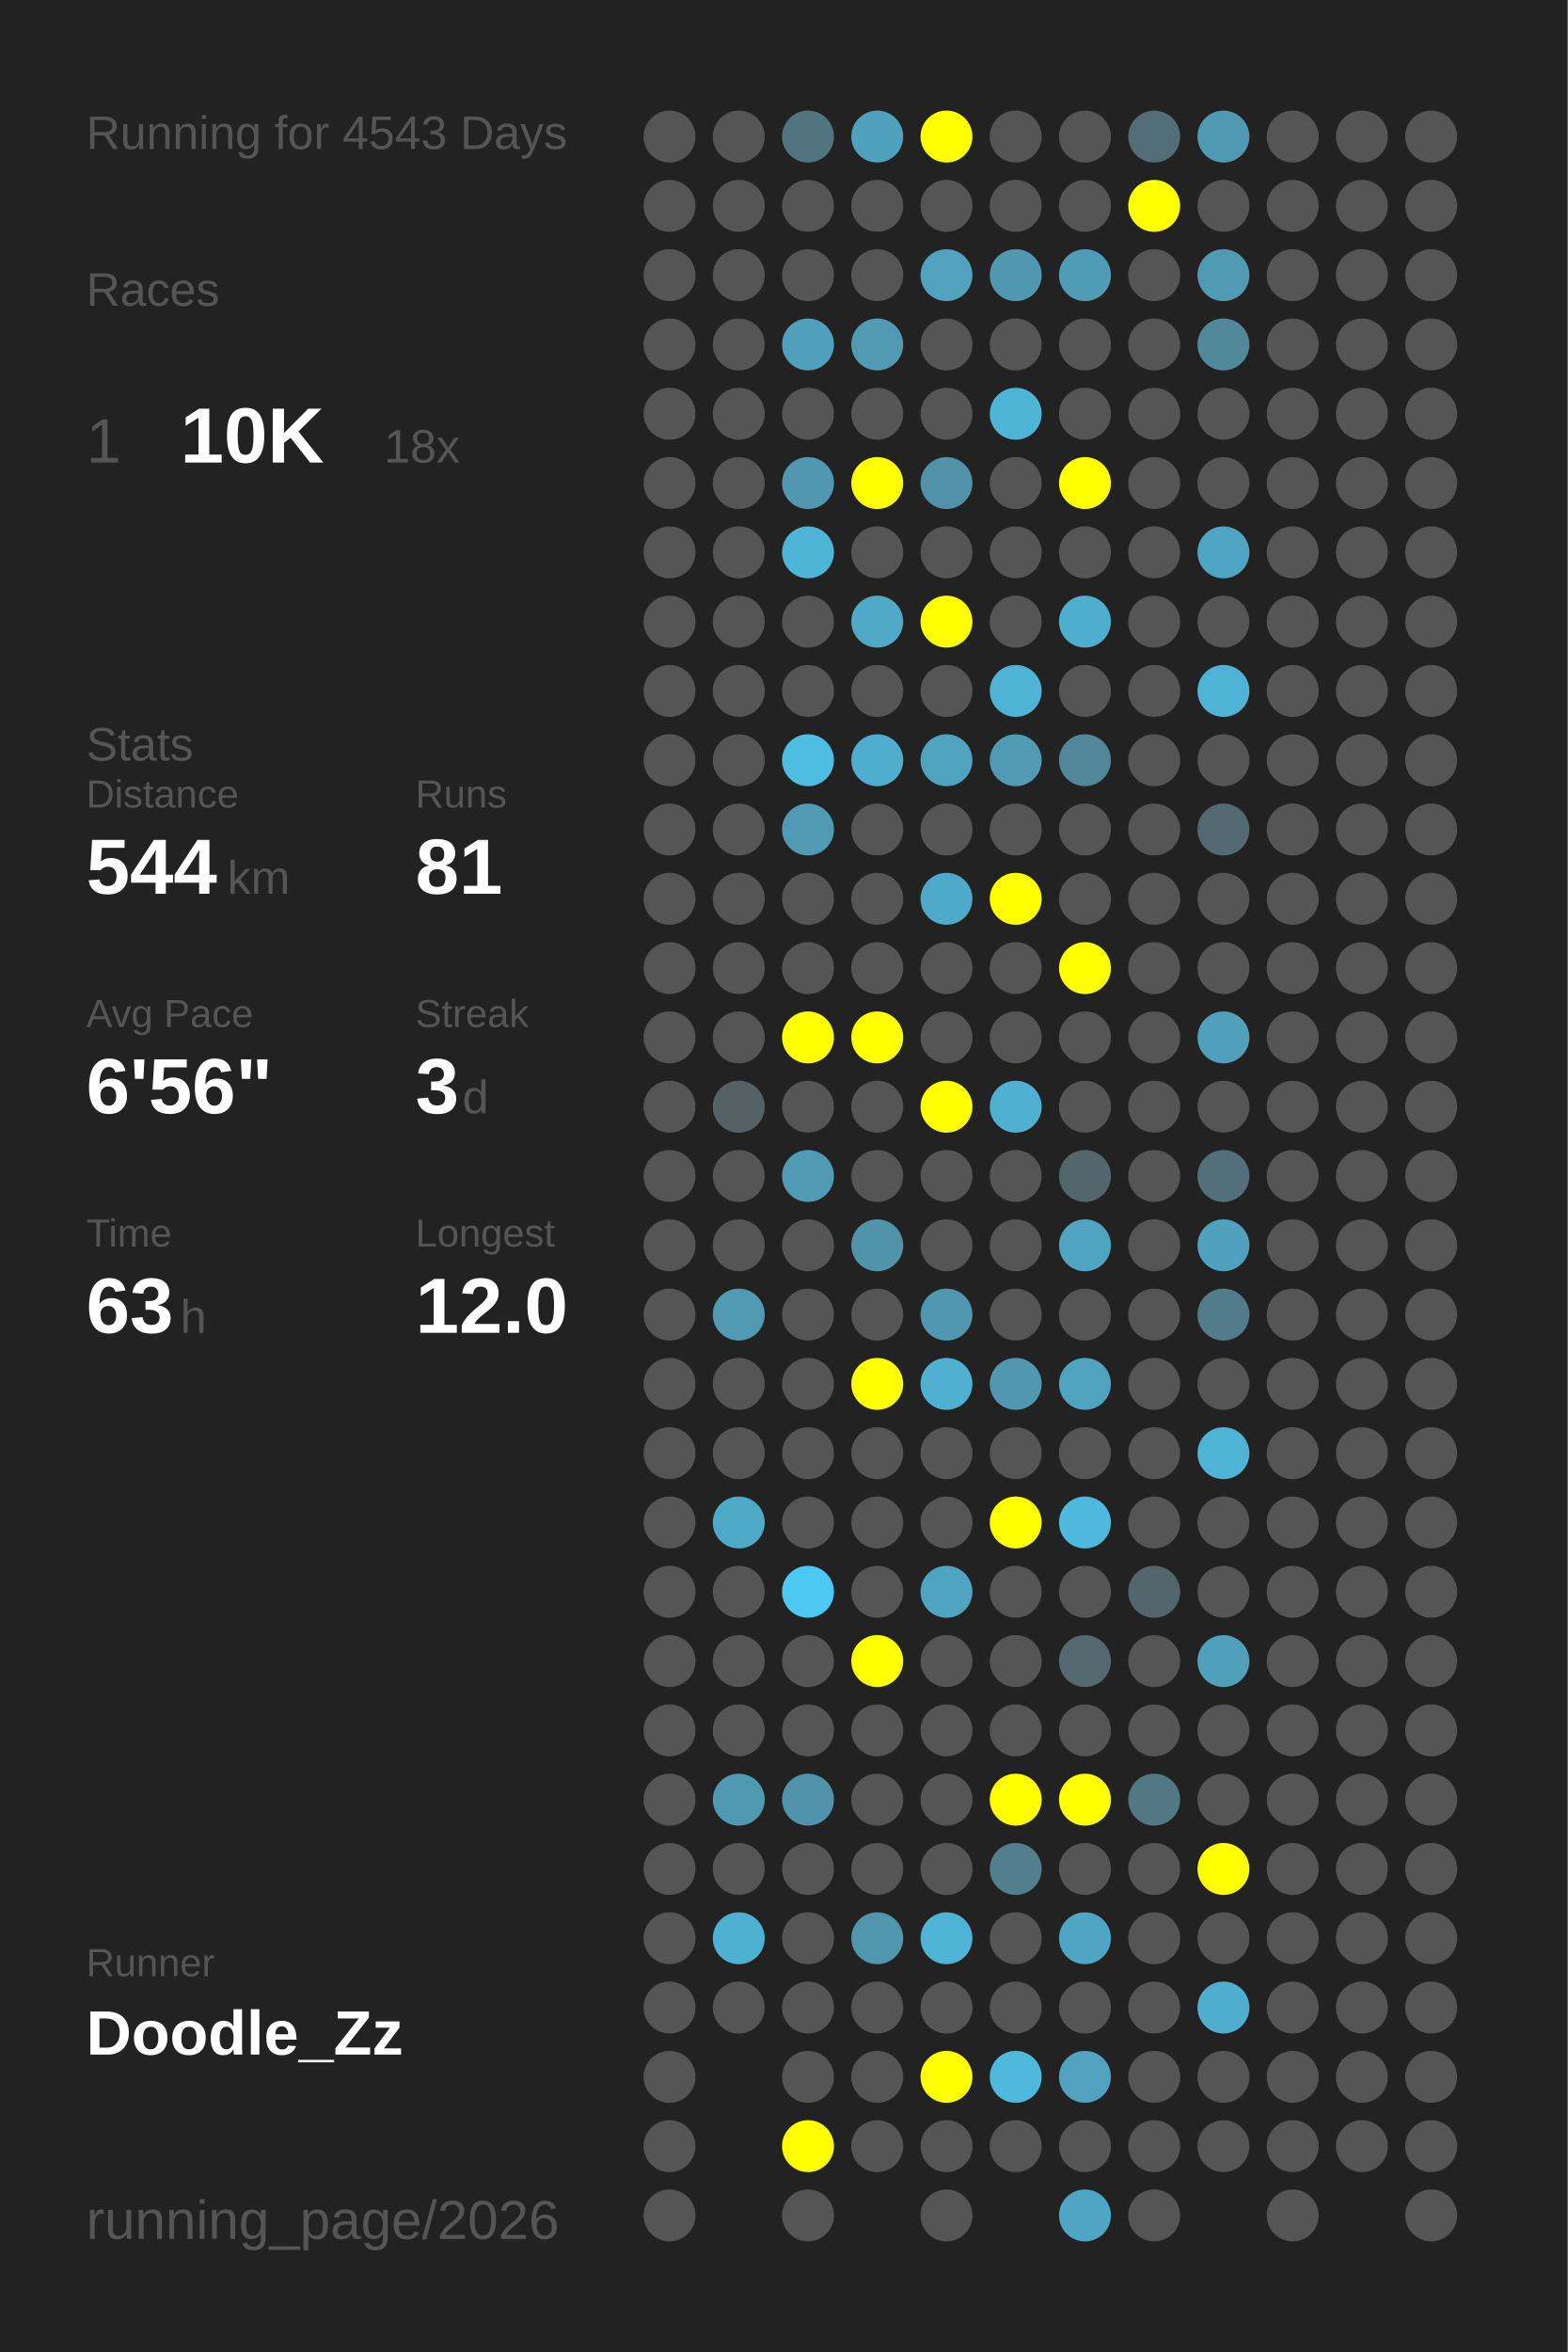
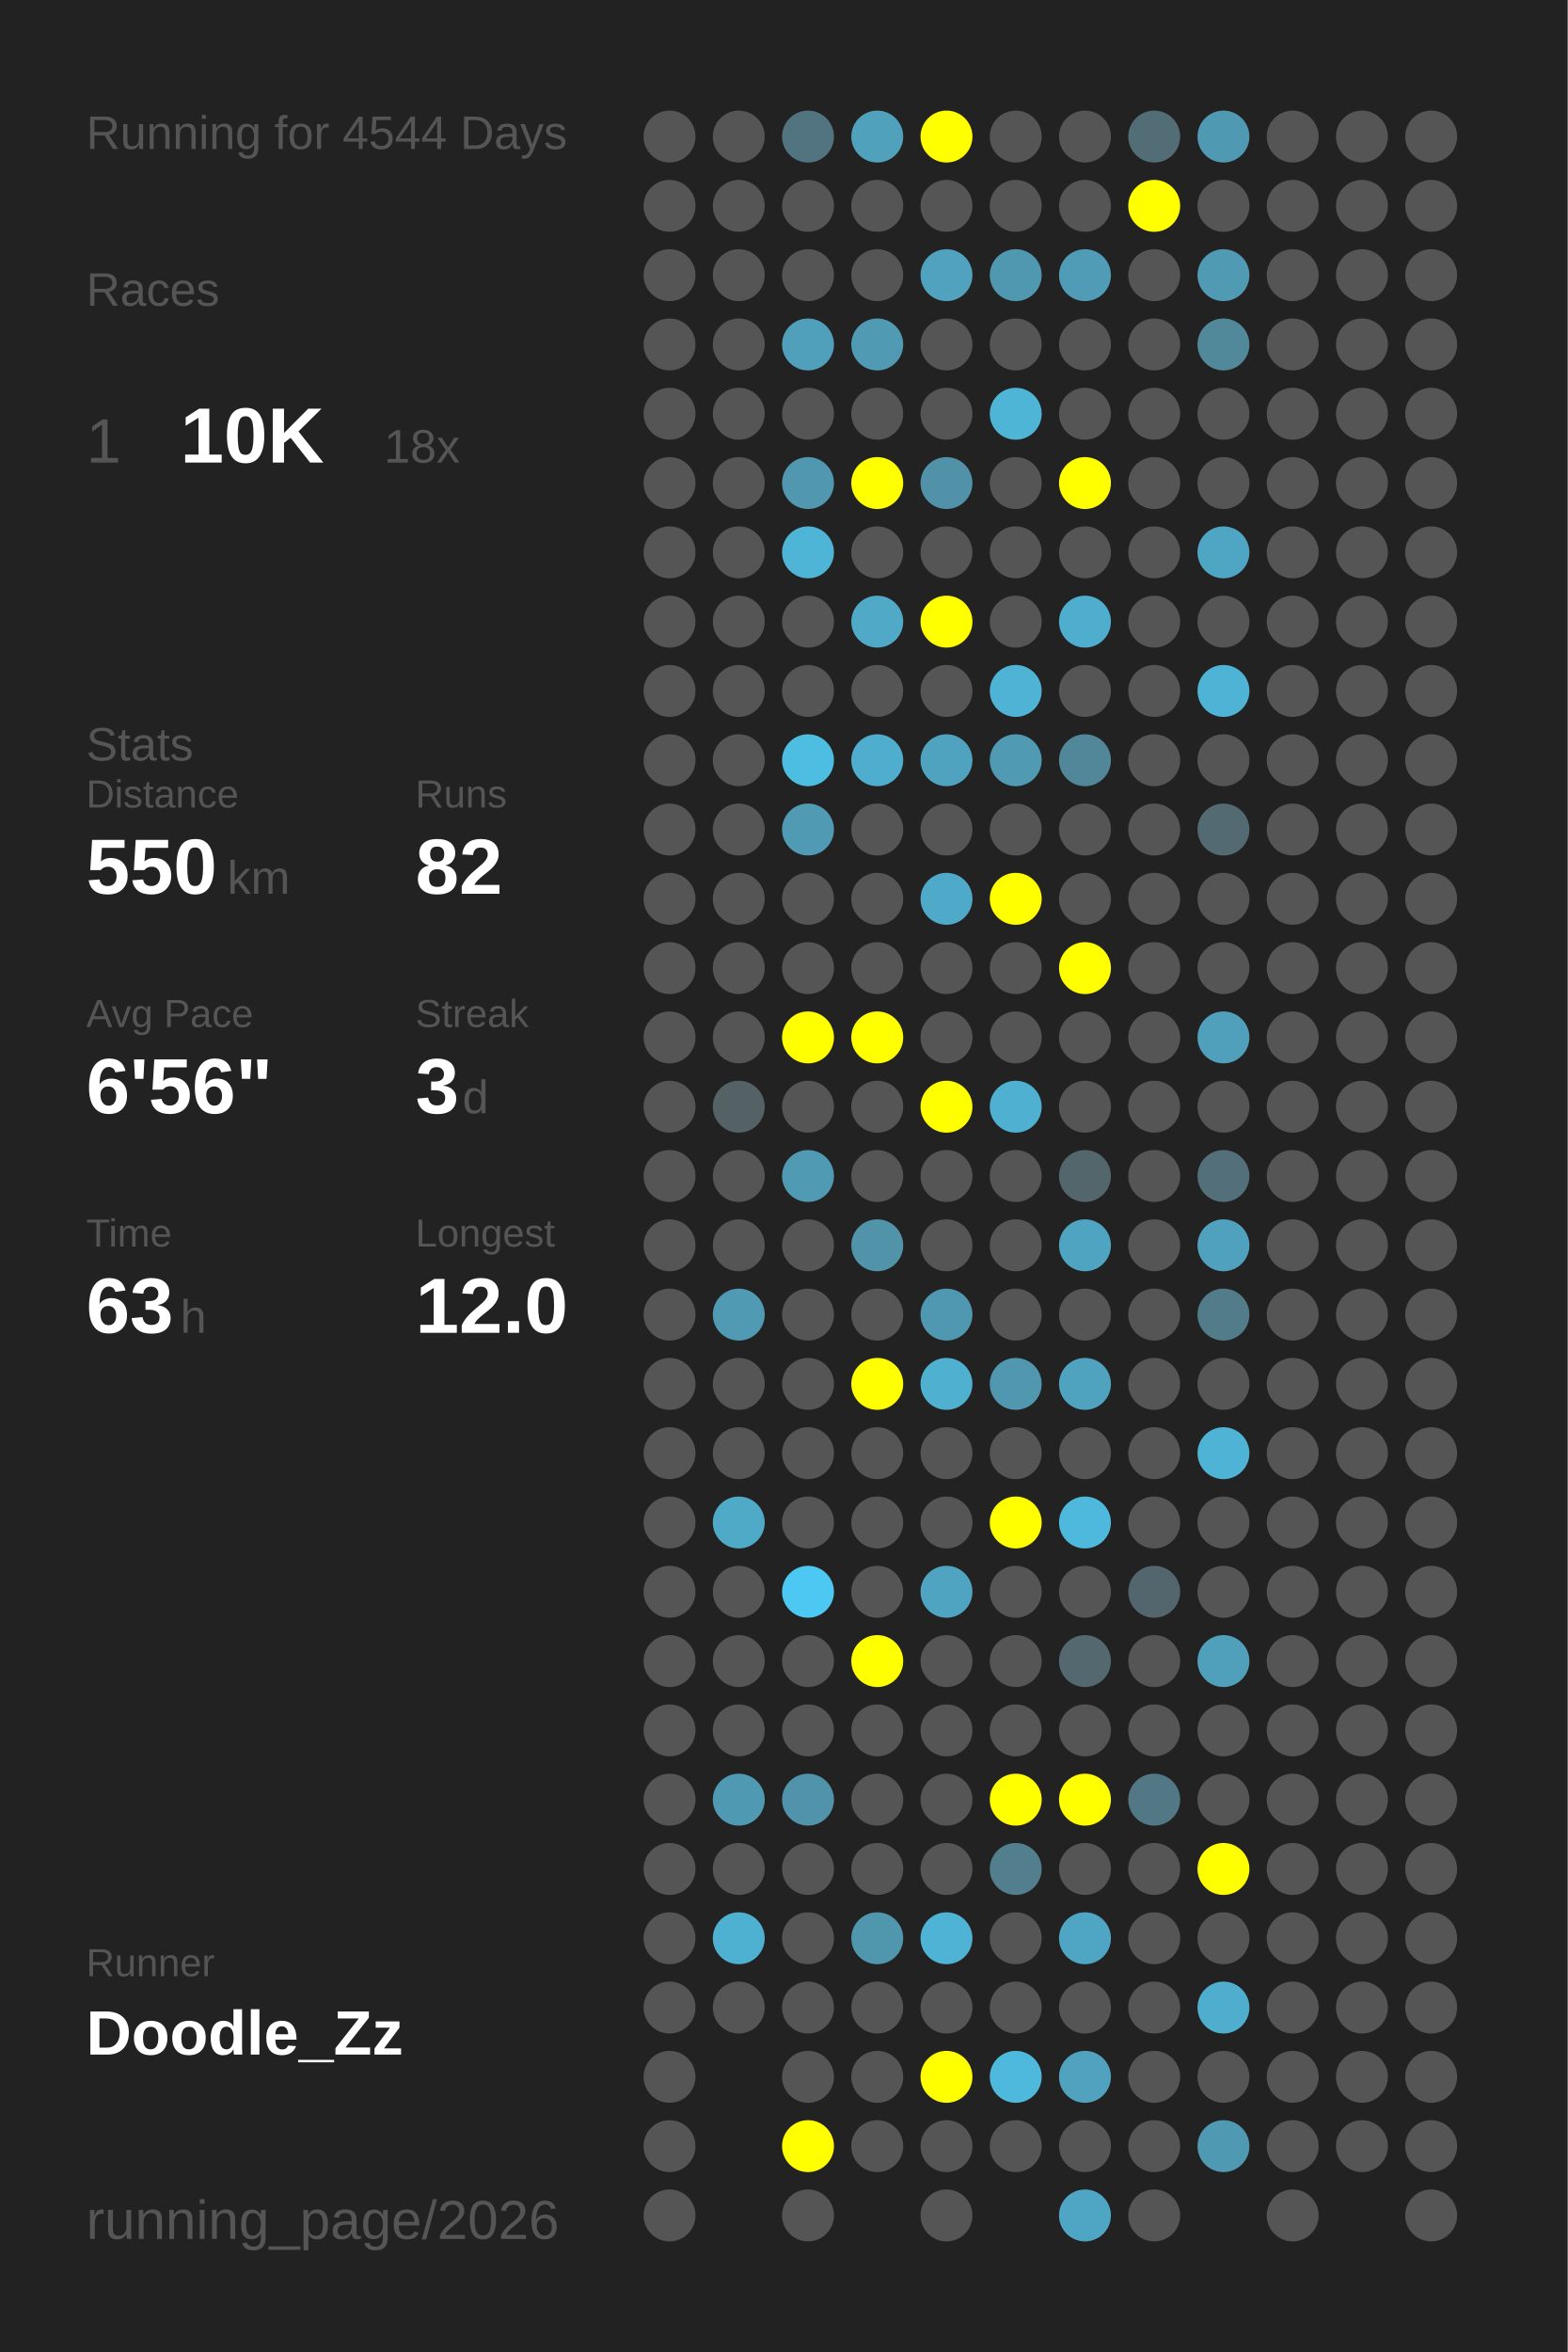
<svg xmlns="http://www.w3.org/2000/svg" baseProfile="full" height="300mm" version="1.1" viewBox="0,0,200,300" width="200mm">
  <defs />
  <rect fill="#222222" height="300" width="200" x="0" y="0" />
-   <text fill="#555555" style="font-size:6px; font-family:Arial;" x="11" y="19">Running for 4543 Days</text>
+   <text fill="#555555" style="font-size:6px; font-family:Arial;" x="11" y="19">Running for 4544 Days</text>
  <text fill="#555555" style="font-size:6px; font-family:Arial;" x="11" y="39">Races</text>
  <text fill="#555555" style="font-size:8px; font-family:Arial;" x="11" y="59">1</text>
  <text fill="#FFFFFF" style="font-size:10px; font-family:Arial; font-weight:bold;" x="23" y="59">10K</text>
  <text fill="#555555" style="font-size:6px; font-family:Arial;" x="49" y="59">18x</text>
  <text fill="#555555" style="font-size:6px; font-family:Arial;" x="11" y="97">Stats</text>
  <text fill="#555555" style="font-size:5px; font-family:Arial;" x="11" y="103">Distance</text>
-   <text fill="#FFFFFF" style="font-size:10px; font-family:Arial; font-weight:bold;" x="11" y="114">544</text>
+   <text fill="#FFFFFF" style="font-size:10px; font-family:Arial; font-weight:bold;" x="11" y="114">550</text>
  <text fill="#555555" style="font-size:6px; font-family:Arial;" x="29" y="114">km</text>
  <text fill="#555555" style="font-size:5px; font-family:Arial;" x="53" y="103">Runs</text>
-   <text fill="#FFFFFF" style="font-size:10px; font-family:Arial; font-weight:bold;" x="53" y="114">81</text>
+   <text fill="#FFFFFF" style="font-size:10px; font-family:Arial; font-weight:bold;" x="53" y="114">82</text>
  <text fill="#555555" style="font-size:5px; font-family:Arial;" x="11" y="131">Avg Pace</text>
  <text fill="#FFFFFF" style="font-size:10px; font-family:Arial; font-weight:bold;" x="11" y="142">6'56"</text>
  <text fill="#555555" style="font-size:5px; font-family:Arial;" x="53" y="131">Streak</text>
  <text fill="#FFFFFF" style="font-size:10px; font-family:Arial; font-weight:bold;" x="53" y="142">3</text>
  <text fill="#555555" style="font-size:6px; font-family:Arial;" x="59" y="142">d</text>
  <text fill="#555555" style="font-size:5px; font-family:Arial;" x="11" y="159">Time</text>
  <text fill="#FFFFFF" style="font-size:10px; font-family:Arial; font-weight:bold;" x="11" y="170">63</text>
  <text fill="#555555" style="font-size:6px; font-family:Arial;" x="23" y="170">h</text>
  <text fill="#555555" style="font-size:5px; font-family:Arial;" x="53" y="159">Longest</text>
  <text fill="#FFFFFF" style="font-size:10px; font-family:Arial; font-weight:bold;" x="53" y="170">12.0</text>
  <text fill="#555555" style="font-size:5px; font-family:Arial;" x="11" y="252.065">Runner</text>
  <text fill="#FFFFFF" style="font-size:8px; font-family:Arial; font-weight:bold;" x="11" y="262.065">Doodle_Zz</text>
  <text fill="#555555" style="font-size:7px; font-family:Arial;" x="11" y="285.581">running_page/2026</text>
  <circle cx="85.417" cy="17.419" fill="#555555" r="3.312" />
  <circle cx="85.417" cy="26.258" fill="#555555" r="3.312" />
  <circle cx="85.417" cy="35.097" fill="#555555" r="3.312" />
  <circle cx="85.417" cy="43.935" fill="#555555" r="3.312" />
  <circle cx="85.417" cy="52.774" fill="#555555" r="3.312" />
  <circle cx="85.417" cy="61.613" fill="#555555" r="3.312" />
  <circle cx="85.417" cy="70.452" fill="#555555" r="3.312" />
  <circle cx="85.417" cy="79.29" fill="#555555" r="3.312" />
  <circle cx="85.417" cy="88.129" fill="#555555" r="3.312" />
  <circle cx="85.417" cy="96.968" fill="#555555" r="3.312" />
  <circle cx="85.417" cy="105.806" fill="#555555" r="3.312" />
  <circle cx="85.417" cy="114.645" fill="#555555" r="3.312" />
  <circle cx="85.417" cy="123.484" fill="#555555" r="3.312" />
  <circle cx="85.417" cy="132.323" fill="#555555" r="3.312" />
  <circle cx="85.417" cy="141.161" fill="#555555" r="3.312" />
  <circle cx="85.417" cy="150" fill="#555555" r="3.312" />
  <circle cx="85.417" cy="158.839" fill="#555555" r="3.312" />
  <circle cx="85.417" cy="167.677" fill="#555555" r="3.312" />
  <circle cx="85.417" cy="176.516" fill="#555555" r="3.312" />
  <circle cx="85.417" cy="185.355" fill="#555555" r="3.312" />
  <circle cx="85.417" cy="194.194" fill="#555555" r="3.312" />
  <circle cx="85.417" cy="203.032" fill="#555555" r="3.312" />
  <circle cx="85.417" cy="211.871" fill="#555555" r="3.312" />
  <circle cx="85.417" cy="220.71" fill="#555555" r="3.312" />
  <circle cx="85.417" cy="229.548" fill="#555555" r="3.312" />
  <circle cx="85.417" cy="238.387" fill="#555555" r="3.312" />
  <circle cx="85.417" cy="247.226" fill="#555555" r="3.312" />
  <circle cx="85.417" cy="256.065" fill="#555555" r="3.312" />
  <circle cx="85.417" cy="264.903" fill="#555555" r="3.312" />
  <circle cx="85.417" cy="273.742" fill="#555555" r="3.312" />
  <circle cx="85.417" cy="282.581" fill="#555555" r="3.312" />
  <circle cx="94.25" cy="17.419" fill="#555555" r="3.312" />
  <circle cx="94.25" cy="26.258" fill="#555555" r="3.312" />
  <circle cx="94.25" cy="35.097" fill="#555555" r="3.312" />
  <circle cx="94.25" cy="43.935" fill="#555555" r="3.312" />
  <circle cx="94.25" cy="52.774" fill="#555555" r="3.312" />
  <circle cx="94.25" cy="61.613" fill="#555555" r="3.312" />
  <circle cx="94.25" cy="70.452" fill="#555555" r="3.312" />
  <circle cx="94.25" cy="79.29" fill="#555555" r="3.312" />
  <circle cx="94.25" cy="88.129" fill="#555555" r="3.312" />
  <circle cx="94.25" cy="96.968" fill="#555555" r="3.312" />
  <circle cx="94.25" cy="105.806" fill="#555555" r="3.312" />
  <circle cx="94.25" cy="114.645" fill="#555555" r="3.312" />
  <circle cx="94.25" cy="123.484" fill="#555555" r="3.312" />
  <circle cx="94.25" cy="132.323" fill="#555555" r="3.312" />
  <circle cx="94.25" cy="141.161" fill="#546266" r="3.312" />
  <circle cx="94.25" cy="150" fill="#555555" r="3.312" />
  <circle cx="94.25" cy="158.839" fill="#555555" r="3.312" />
  <circle cx="94.25" cy="167.677" fill="#509ab3" r="3.312" />
  <circle cx="94.25" cy="176.516" fill="#555555" r="3.312" />
  <circle cx="94.25" cy="185.355" fill="#555555" r="3.312" />
  <circle cx="94.25" cy="194.194" fill="#4faac8" r="3.312" />
  <circle cx="94.25" cy="203.032" fill="#555555" r="3.312" />
  <circle cx="94.25" cy="211.871" fill="#555555" r="3.312" />
  <circle cx="94.25" cy="220.71" fill="#555555" r="3.312" />
  <circle cx="94.25" cy="229.548" fill="#5099b2" r="3.312" />
  <circle cx="94.25" cy="238.387" fill="#555555" r="3.312" />
  <circle cx="94.25" cy="247.226" fill="#4fb1d2" r="3.312" />
  <circle cx="94.25" cy="256.065" fill="#555555" r="3.312" />
  <circle cx="103.083" cy="17.419" fill="#527480" r="3.312" />
  <circle cx="103.083" cy="26.258" fill="#555555" r="3.312" />
  <circle cx="103.083" cy="35.097" fill="#555555" r="3.312" />
  <circle cx="103.083" cy="43.935" fill="#50a0bb" r="3.312" />
  <circle cx="103.083" cy="52.774" fill="#555555" r="3.312" />
  <circle cx="103.083" cy="61.613" fill="#5097af" r="3.312" />
  <circle cx="103.083" cy="70.452" fill="#4eb5d7" r="3.312" />
  <circle cx="103.083" cy="79.29" fill="#555555" r="3.312" />
  <circle cx="103.083" cy="88.129" fill="#555555" r="3.312" />
  <circle cx="103.083" cy="96.968" fill="#4ebde2" r="3.312" />
  <circle cx="103.083" cy="105.806" fill="#509ab3" r="3.312" />
  <circle cx="103.083" cy="114.645" fill="#555555" r="3.312" />
  <circle cx="103.083" cy="123.484" fill="#555555" r="3.312" />
  <circle cx="103.083" cy="132.323" fill="#FFFF00" r="3.312" />
  <circle cx="103.083" cy="141.161" fill="#555555" r="3.312" />
  <circle cx="103.083" cy="150" fill="#509ab3" r="3.312" />
  <circle cx="103.083" cy="158.839" fill="#555555" r="3.312" />
  <circle cx="103.083" cy="167.677" fill="#555555" r="3.312" />
  <circle cx="103.083" cy="176.516" fill="#555555" r="3.312" />
  <circle cx="103.083" cy="185.355" fill="#555555" r="3.312" />
  <circle cx="103.083" cy="194.194" fill="#555555" r="3.312" />
  <circle cx="103.083" cy="203.032" fill="#4dc8f2" r="3.312" />
  <circle cx="103.083" cy="211.871" fill="#555555" r="3.312" />
  <circle cx="103.083" cy="220.71" fill="#555555" r="3.312" />
  <circle cx="103.083" cy="229.548" fill="#5093aa" r="3.312" />
  <circle cx="103.083" cy="238.387" fill="#555555" r="3.312" />
  <circle cx="103.083" cy="247.226" fill="#555555" r="3.312" />
  <circle cx="103.083" cy="256.065" fill="#555555" r="3.312" />
  <circle cx="103.083" cy="264.903" fill="#555555" r="3.312" />
  <circle cx="103.083" cy="273.742" fill="#FFFF00" r="3.312" />
  <circle cx="103.083" cy="282.581" fill="#555555" r="3.312" />
  <circle cx="111.917" cy="17.419" fill="#50a1bc" r="3.312" />
  <circle cx="111.917" cy="26.258" fill="#555555" r="3.312" />
  <circle cx="111.917" cy="35.097" fill="#555555" r="3.312" />
  <circle cx="111.917" cy="43.935" fill="#509ab3" r="3.312" />
  <circle cx="111.917" cy="52.774" fill="#555555" r="3.312" />
  <circle cx="111.917" cy="61.613" fill="#FFFF00" r="3.312" />
  <circle cx="111.917" cy="70.452" fill="#555555" r="3.312" />
  <circle cx="111.917" cy="79.29" fill="#4fa9c7" r="3.312" />
  <circle cx="111.917" cy="88.129" fill="#555555" r="3.312" />
  <circle cx="111.917" cy="96.968" fill="#4fadcd" r="3.312" />
  <circle cx="111.917" cy="105.806" fill="#555555" r="3.312" />
  <circle cx="111.917" cy="114.645" fill="#555555" r="3.312" />
  <circle cx="111.917" cy="123.484" fill="#555555" r="3.312" />
  <circle cx="111.917" cy="132.323" fill="#FFFF00" r="3.312" />
  <circle cx="111.917" cy="141.161" fill="#555555" r="3.312" />
  <circle cx="111.917" cy="150" fill="#555555" r="3.312" />
  <circle cx="111.917" cy="158.839" fill="#5193a9" r="3.312" />
  <circle cx="111.917" cy="167.677" fill="#555555" r="3.312" />
  <circle cx="111.917" cy="176.516" fill="#FFFF00" r="3.312" />
  <circle cx="111.917" cy="185.355" fill="#555555" r="3.312" />
  <circle cx="111.917" cy="194.194" fill="#555555" r="3.312" />
  <circle cx="111.917" cy="203.032" fill="#555555" r="3.312" />
  <circle cx="111.917" cy="211.871" fill="#FFFF00" r="3.312" />
  <circle cx="111.917" cy="220.71" fill="#555555" r="3.312" />
  <circle cx="111.917" cy="229.548" fill="#555555" r="3.312" />
  <circle cx="111.917" cy="238.387" fill="#555555" r="3.312" />
  <circle cx="111.917" cy="247.226" fill="#5096ad" r="3.312" />
  <circle cx="111.917" cy="256.065" fill="#555555" r="3.312" />
  <circle cx="111.917" cy="264.903" fill="#555555" r="3.312" />
  <circle cx="111.917" cy="273.742" fill="#555555" r="3.312" />
  <circle cx="120.75" cy="17.419" fill="#FFFF00" r="3.312" />
  <circle cx="120.75" cy="26.258" fill="#555555" r="3.312" />
  <circle cx="120.75" cy="35.097" fill="#50a2be" r="3.312" />
  <circle cx="120.75" cy="43.935" fill="#555555" r="3.312" />
  <circle cx="120.75" cy="52.774" fill="#555555" r="3.312" />
  <circle cx="120.75" cy="61.613" fill="#5192a8" r="3.312" />
  <circle cx="120.75" cy="70.452" fill="#555555" r="3.312" />
  <circle cx="120.75" cy="79.29" fill="#FFFF00" r="3.312" />
  <circle cx="120.75" cy="88.129" fill="#555555" r="3.312" />
  <circle cx="120.75" cy="96.968" fill="#4fa3bf" r="3.312" />
  <circle cx="120.75" cy="105.806" fill="#555555" r="3.312" />
  <circle cx="120.75" cy="114.645" fill="#4faac9" r="3.312" />
  <circle cx="120.75" cy="123.484" fill="#555555" r="3.312" />
  <circle cx="120.75" cy="132.323" fill="#555555" r="3.312" />
  <circle cx="120.75" cy="141.161" fill="#FFFF00" r="3.312" />
  <circle cx="120.75" cy="150" fill="#555555" r="3.312" />
  <circle cx="120.75" cy="158.839" fill="#555555" r="3.312" />
  <circle cx="120.75" cy="167.677" fill="#5098b1" r="3.312" />
  <circle cx="120.75" cy="176.516" fill="#4fb0d0" r="3.312" />
  <circle cx="120.75" cy="185.355" fill="#555555" r="3.312" />
  <circle cx="120.75" cy="194.194" fill="#555555" r="3.312" />
  <circle cx="120.75" cy="203.032" fill="#4fa5c1" r="3.312" />
  <circle cx="120.75" cy="211.871" fill="#555555" r="3.312" />
  <circle cx="120.75" cy="220.71" fill="#555555" r="3.312" />
  <circle cx="120.75" cy="229.548" fill="#555555" r="3.312" />
  <circle cx="120.75" cy="238.387" fill="#555555" r="3.312" />
  <circle cx="120.75" cy="247.226" fill="#4eb3d4" r="3.312" />
  <circle cx="120.75" cy="256.065" fill="#555555" r="3.312" />
  <circle cx="120.75" cy="264.903" fill="#FFFF00" r="3.312" />
  <circle cx="120.75" cy="273.742" fill="#555555" r="3.312" />
  <circle cx="120.75" cy="282.581" fill="#555555" r="3.312" />
  <circle cx="129.583" cy="17.419" fill="#555555" r="3.312" />
  <circle cx="129.583" cy="26.258" fill="#555555" r="3.312" />
  <circle cx="129.583" cy="35.097" fill="#5098b0" r="3.312" />
  <circle cx="129.583" cy="43.935" fill="#555555" r="3.312" />
  <circle cx="129.583" cy="52.774" fill="#4eb5d7" r="3.312" />
  <circle cx="129.583" cy="61.613" fill="#555555" r="3.312" />
  <circle cx="129.583" cy="70.452" fill="#555555" r="3.312" />
  <circle cx="129.583" cy="79.29" fill="#555555" r="3.312" />
  <circle cx="129.583" cy="88.129" fill="#4eb3d5" r="3.312" />
  <circle cx="129.583" cy="96.968" fill="#509ab3" r="3.312" />
  <circle cx="129.583" cy="105.806" fill="#555555" r="3.312" />
  <circle cx="129.583" cy="114.645" fill="#FFFF00" r="3.312" />
  <circle cx="129.583" cy="123.484" fill="#555555" r="3.312" />
  <circle cx="129.583" cy="132.323" fill="#555555" r="3.312" />
  <circle cx="129.583" cy="141.161" fill="#4fb0d1" r="3.312" />
  <circle cx="129.583" cy="150" fill="#555555" r="3.312" />
  <circle cx="129.583" cy="158.839" fill="#555555" r="3.312" />
  <circle cx="129.583" cy="167.677" fill="#555555" r="3.312" />
  <circle cx="129.583" cy="176.516" fill="#5097af" r="3.312" />
  <circle cx="129.583" cy="185.355" fill="#555555" r="3.312" />
  <circle cx="129.583" cy="194.194" fill="#FFFF00" r="3.312" />
  <circle cx="129.583" cy="203.032" fill="#555555" r="3.312" />
  <circle cx="129.583" cy="211.871" fill="#555555" r="3.312" />
  <circle cx="129.583" cy="220.71" fill="#555555" r="3.312" />
  <circle cx="129.583" cy="229.548" fill="#FFFF00" r="3.312" />
  <circle cx="129.583" cy="238.387" fill="#527e8d" r="3.312" />
  <circle cx="129.583" cy="247.226" fill="#555555" r="3.312" />
  <circle cx="129.583" cy="256.065" fill="#555555" r="3.312" />
  <circle cx="129.583" cy="264.903" fill="#4eb9dd" r="3.312" />
  <circle cx="129.583" cy="273.742" fill="#555555" r="3.312" />
  <circle cx="138.417" cy="17.419" fill="#555555" r="3.312" />
  <circle cx="138.417" cy="26.258" fill="#555555" r="3.312" />
  <circle cx="138.417" cy="35.097" fill="#509bb5" r="3.312" />
  <circle cx="138.417" cy="43.935" fill="#555555" r="3.312" />
  <circle cx="138.417" cy="52.774" fill="#555555" r="3.312" />
  <circle cx="138.417" cy="61.613" fill="#FFFF00" r="3.312" />
  <circle cx="138.417" cy="70.452" fill="#555555" r="3.312" />
  <circle cx="138.417" cy="79.29" fill="#4faece" r="3.312" />
  <circle cx="138.417" cy="88.129" fill="#555555" r="3.312" />
  <circle cx="138.417" cy="96.968" fill="#518799" r="3.312" />
  <circle cx="138.417" cy="105.806" fill="#555555" r="3.312" />
  <circle cx="138.417" cy="114.645" fill="#555555" r="3.312" />
  <circle cx="138.417" cy="123.484" fill="#FFFF00" r="3.312" />
  <circle cx="138.417" cy="132.323" fill="#555555" r="3.312" />
  <circle cx="138.417" cy="141.161" fill="#555555" r="3.312" />
  <circle cx="138.417" cy="150" fill="#53666c" r="3.312" />
  <circle cx="138.417" cy="158.839" fill="#4fa5c1" r="3.312" />
  <circle cx="138.417" cy="167.677" fill="#555555" r="3.312" />
  <circle cx="138.417" cy="176.516" fill="#4fa3bf" r="3.312" />
  <circle cx="138.417" cy="185.355" fill="#555555" r="3.312" />
  <circle cx="138.417" cy="194.194" fill="#4eb9dd" r="3.312" />
  <circle cx="138.417" cy="203.032" fill="#555555" r="3.312" />
  <circle cx="138.417" cy="211.871" fill="#53686f" r="3.312" />
  <circle cx="138.417" cy="220.71" fill="#555555" r="3.312" />
  <circle cx="138.417" cy="229.548" fill="#FFFF00" r="3.312" />
  <circle cx="138.417" cy="238.387" fill="#555555" r="3.312" />
  <circle cx="138.417" cy="247.226" fill="#4fa6c4" r="3.312" />
  <circle cx="138.417" cy="256.065" fill="#555555" r="3.312" />
  <circle cx="138.417" cy="264.903" fill="#50a2be" r="3.312" />
  <circle cx="138.417" cy="273.742" fill="#555555" r="3.312" />
  <circle cx="138.417" cy="282.581" fill="#4fa6c4" r="3.312" />
  <circle cx="147.25" cy="17.419" fill="#536d76" r="3.312" />
  <circle cx="147.25" cy="26.258" fill="#FFFF00" r="3.312" />
  <circle cx="147.25" cy="35.097" fill="#555555" r="3.312" />
  <circle cx="147.25" cy="43.935" fill="#555555" r="3.312" />
  <circle cx="147.25" cy="52.774" fill="#555555" r="3.312" />
  <circle cx="147.25" cy="61.613" fill="#555555" r="3.312" />
  <circle cx="147.25" cy="70.452" fill="#555555" r="3.312" />
  <circle cx="147.25" cy="79.29" fill="#555555" r="3.312" />
  <circle cx="147.25" cy="88.129" fill="#555555" r="3.312" />
  <circle cx="147.25" cy="96.968" fill="#555555" r="3.312" />
  <circle cx="147.25" cy="105.806" fill="#555555" r="3.312" />
  <circle cx="147.25" cy="114.645" fill="#555555" r="3.312" />
  <circle cx="147.25" cy="123.484" fill="#555555" r="3.312" />
  <circle cx="147.25" cy="132.323" fill="#555555" r="3.312" />
  <circle cx="147.25" cy="141.161" fill="#555555" r="3.312" />
  <circle cx="147.25" cy="150" fill="#555555" r="3.312" />
  <circle cx="147.25" cy="158.839" fill="#555555" r="3.312" />
  <circle cx="147.25" cy="167.677" fill="#555555" r="3.312" />
  <circle cx="147.25" cy="176.516" fill="#555555" r="3.312" />
  <circle cx="147.25" cy="185.355" fill="#555555" r="3.312" />
  <circle cx="147.25" cy="194.194" fill="#555555" r="3.312" />
  <circle cx="147.25" cy="203.032" fill="#53666d" r="3.312" />
  <circle cx="147.25" cy="211.871" fill="#555555" r="3.312" />
  <circle cx="147.25" cy="220.71" fill="#555555" r="3.312" />
  <circle cx="147.25" cy="229.548" fill="#527885" r="3.312" />
  <circle cx="147.25" cy="238.387" fill="#555555" r="3.312" />
  <circle cx="147.25" cy="247.226" fill="#555555" r="3.312" />
  <circle cx="147.25" cy="256.065" fill="#555555" r="3.312" />
  <circle cx="147.25" cy="264.903" fill="#555555" r="3.312" />
  <circle cx="147.25" cy="273.742" fill="#555555" r="3.312" />
  <circle cx="147.25" cy="282.581" fill="#555555" r="3.312" />
  <circle cx="156.083" cy="17.419" fill="#5099b2" r="3.312" />
  <circle cx="156.083" cy="26.258" fill="#555555" r="3.312" />
  <circle cx="156.083" cy="35.097" fill="#509ab3" r="3.312" />
  <circle cx="156.083" cy="43.935" fill="#51899b" r="3.312" />
  <circle cx="156.083" cy="52.774" fill="#555555" r="3.312" />
  <circle cx="156.083" cy="61.613" fill="#555555" r="3.312" />
  <circle cx="156.083" cy="70.452" fill="#4fa6c4" r="3.312" />
  <circle cx="156.083" cy="79.29" fill="#555555" r="3.312" />
  <circle cx="156.083" cy="88.129" fill="#4eb3d5" r="3.312" />
  <circle cx="156.083" cy="96.968" fill="#555555" r="3.312" />
  <circle cx="156.083" cy="105.806" fill="#536a72" r="3.312" />
  <circle cx="156.083" cy="114.645" fill="#555555" r="3.312" />
  <circle cx="156.083" cy="123.484" fill="#555555" r="3.312" />
  <circle cx="156.083" cy="132.323" fill="#50a0bb" r="3.312" />
  <circle cx="156.083" cy="141.161" fill="#555555" r="3.312" />
  <circle cx="156.083" cy="150" fill="#53707a" r="3.312" />
  <circle cx="156.083" cy="158.839" fill="#50a1bd" r="3.312" />
  <circle cx="156.083" cy="167.677" fill="#527c8a" r="3.312" />
  <circle cx="156.083" cy="176.516" fill="#555555" r="3.312" />
  <circle cx="156.083" cy="185.355" fill="#4eb3d5" r="3.312" />
  <circle cx="156.083" cy="194.194" fill="#555555" r="3.312" />
  <circle cx="156.083" cy="203.032" fill="#555555" r="3.312" />
  <circle cx="156.083" cy="211.871" fill="#50a0bc" r="3.312" />
  <circle cx="156.083" cy="220.71" fill="#555555" r="3.312" />
  <circle cx="156.083" cy="229.548" fill="#555555" r="3.312" />
  <circle cx="156.083" cy="238.387" fill="#FFFF00" r="3.312" />
  <circle cx="156.083" cy="247.226" fill="#555555" r="3.312" />
  <circle cx="156.083" cy="256.065" fill="#4faece" r="3.312" />
  <circle cx="156.083" cy="264.903" fill="#555555" r="3.312" />
-   <circle cx="156.083" cy="273.742" fill="#555555" r="3.312" />
+   <circle cx="156.083" cy="273.742" fill="#5099b2" r="3.312" />
  <circle cx="164.917" cy="17.419" fill="#555555" r="3.312" />
  <circle cx="164.917" cy="26.258" fill="#555555" r="3.312" />
  <circle cx="164.917" cy="35.097" fill="#555555" r="3.312" />
  <circle cx="164.917" cy="43.935" fill="#555555" r="3.312" />
  <circle cx="164.917" cy="52.774" fill="#555555" r="3.312" />
  <circle cx="164.917" cy="61.613" fill="#555555" r="3.312" />
  <circle cx="164.917" cy="70.452" fill="#555555" r="3.312" />
  <circle cx="164.917" cy="79.29" fill="#555555" r="3.312" />
  <circle cx="164.917" cy="88.129" fill="#555555" r="3.312" />
  <circle cx="164.917" cy="96.968" fill="#555555" r="3.312" />
  <circle cx="164.917" cy="105.806" fill="#555555" r="3.312" />
  <circle cx="164.917" cy="114.645" fill="#555555" r="3.312" />
  <circle cx="164.917" cy="123.484" fill="#555555" r="3.312" />
  <circle cx="164.917" cy="132.323" fill="#555555" r="3.312" />
  <circle cx="164.917" cy="141.161" fill="#555555" r="3.312" />
  <circle cx="164.917" cy="150" fill="#555555" r="3.312" />
  <circle cx="164.917" cy="158.839" fill="#555555" r="3.312" />
  <circle cx="164.917" cy="167.677" fill="#555555" r="3.312" />
  <circle cx="164.917" cy="176.516" fill="#555555" r="3.312" />
  <circle cx="164.917" cy="185.355" fill="#555555" r="3.312" />
  <circle cx="164.917" cy="194.194" fill="#555555" r="3.312" />
  <circle cx="164.917" cy="203.032" fill="#555555" r="3.312" />
  <circle cx="164.917" cy="211.871" fill="#555555" r="3.312" />
  <circle cx="164.917" cy="220.71" fill="#555555" r="3.312" />
  <circle cx="164.917" cy="229.548" fill="#555555" r="3.312" />
  <circle cx="164.917" cy="238.387" fill="#555555" r="3.312" />
  <circle cx="164.917" cy="247.226" fill="#555555" r="3.312" />
  <circle cx="164.917" cy="256.065" fill="#555555" r="3.312" />
  <circle cx="164.917" cy="264.903" fill="#555555" r="3.312" />
  <circle cx="164.917" cy="273.742" fill="#555555" r="3.312" />
  <circle cx="164.917" cy="282.581" fill="#555555" r="3.312" />
  <circle cx="173.75" cy="17.419" fill="#555555" r="3.312" />
  <circle cx="173.75" cy="26.258" fill="#555555" r="3.312" />
  <circle cx="173.75" cy="35.097" fill="#555555" r="3.312" />
  <circle cx="173.75" cy="43.935" fill="#555555" r="3.312" />
  <circle cx="173.75" cy="52.774" fill="#555555" r="3.312" />
  <circle cx="173.75" cy="61.613" fill="#555555" r="3.312" />
  <circle cx="173.75" cy="70.452" fill="#555555" r="3.312" />
  <circle cx="173.75" cy="79.29" fill="#555555" r="3.312" />
  <circle cx="173.75" cy="88.129" fill="#555555" r="3.312" />
  <circle cx="173.75" cy="96.968" fill="#555555" r="3.312" />
  <circle cx="173.75" cy="105.806" fill="#555555" r="3.312" />
  <circle cx="173.75" cy="114.645" fill="#555555" r="3.312" />
  <circle cx="173.75" cy="123.484" fill="#555555" r="3.312" />
  <circle cx="173.75" cy="132.323" fill="#555555" r="3.312" />
  <circle cx="173.75" cy="141.161" fill="#555555" r="3.312" />
  <circle cx="173.75" cy="150" fill="#555555" r="3.312" />
  <circle cx="173.75" cy="158.839" fill="#555555" r="3.312" />
  <circle cx="173.75" cy="167.677" fill="#555555" r="3.312" />
  <circle cx="173.75" cy="176.516" fill="#555555" r="3.312" />
  <circle cx="173.75" cy="185.355" fill="#555555" r="3.312" />
  <circle cx="173.75" cy="194.194" fill="#555555" r="3.312" />
  <circle cx="173.75" cy="203.032" fill="#555555" r="3.312" />
  <circle cx="173.75" cy="211.871" fill="#555555" r="3.312" />
  <circle cx="173.75" cy="220.71" fill="#555555" r="3.312" />
  <circle cx="173.75" cy="229.548" fill="#555555" r="3.312" />
  <circle cx="173.75" cy="238.387" fill="#555555" r="3.312" />
  <circle cx="173.75" cy="247.226" fill="#555555" r="3.312" />
  <circle cx="173.75" cy="256.065" fill="#555555" r="3.312" />
  <circle cx="173.75" cy="264.903" fill="#555555" r="3.312" />
  <circle cx="173.75" cy="273.742" fill="#555555" r="3.312" />
  <circle cx="182.583" cy="17.419" fill="#555555" r="3.312" />
  <circle cx="182.583" cy="26.258" fill="#555555" r="3.312" />
  <circle cx="182.583" cy="35.097" fill="#555555" r="3.312" />
  <circle cx="182.583" cy="43.935" fill="#555555" r="3.312" />
  <circle cx="182.583" cy="52.774" fill="#555555" r="3.312" />
  <circle cx="182.583" cy="61.613" fill="#555555" r="3.312" />
  <circle cx="182.583" cy="70.452" fill="#555555" r="3.312" />
  <circle cx="182.583" cy="79.29" fill="#555555" r="3.312" />
  <circle cx="182.583" cy="88.129" fill="#555555" r="3.312" />
  <circle cx="182.583" cy="96.968" fill="#555555" r="3.312" />
  <circle cx="182.583" cy="105.806" fill="#555555" r="3.312" />
  <circle cx="182.583" cy="114.645" fill="#555555" r="3.312" />
  <circle cx="182.583" cy="123.484" fill="#555555" r="3.312" />
  <circle cx="182.583" cy="132.323" fill="#555555" r="3.312" />
  <circle cx="182.583" cy="141.161" fill="#555555" r="3.312" />
  <circle cx="182.583" cy="150" fill="#555555" r="3.312" />
  <circle cx="182.583" cy="158.839" fill="#555555" r="3.312" />
  <circle cx="182.583" cy="167.677" fill="#555555" r="3.312" />
  <circle cx="182.583" cy="176.516" fill="#555555" r="3.312" />
  <circle cx="182.583" cy="185.355" fill="#555555" r="3.312" />
  <circle cx="182.583" cy="194.194" fill="#555555" r="3.312" />
  <circle cx="182.583" cy="203.032" fill="#555555" r="3.312" />
  <circle cx="182.583" cy="211.871" fill="#555555" r="3.312" />
  <circle cx="182.583" cy="220.71" fill="#555555" r="3.312" />
  <circle cx="182.583" cy="229.548" fill="#555555" r="3.312" />
  <circle cx="182.583" cy="238.387" fill="#555555" r="3.312" />
  <circle cx="182.583" cy="247.226" fill="#555555" r="3.312" />
  <circle cx="182.583" cy="256.065" fill="#555555" r="3.312" />
  <circle cx="182.583" cy="264.903" fill="#555555" r="3.312" />
  <circle cx="182.583" cy="273.742" fill="#555555" r="3.312" />
  <circle cx="182.583" cy="282.581" fill="#555555" r="3.312" />
</svg>
